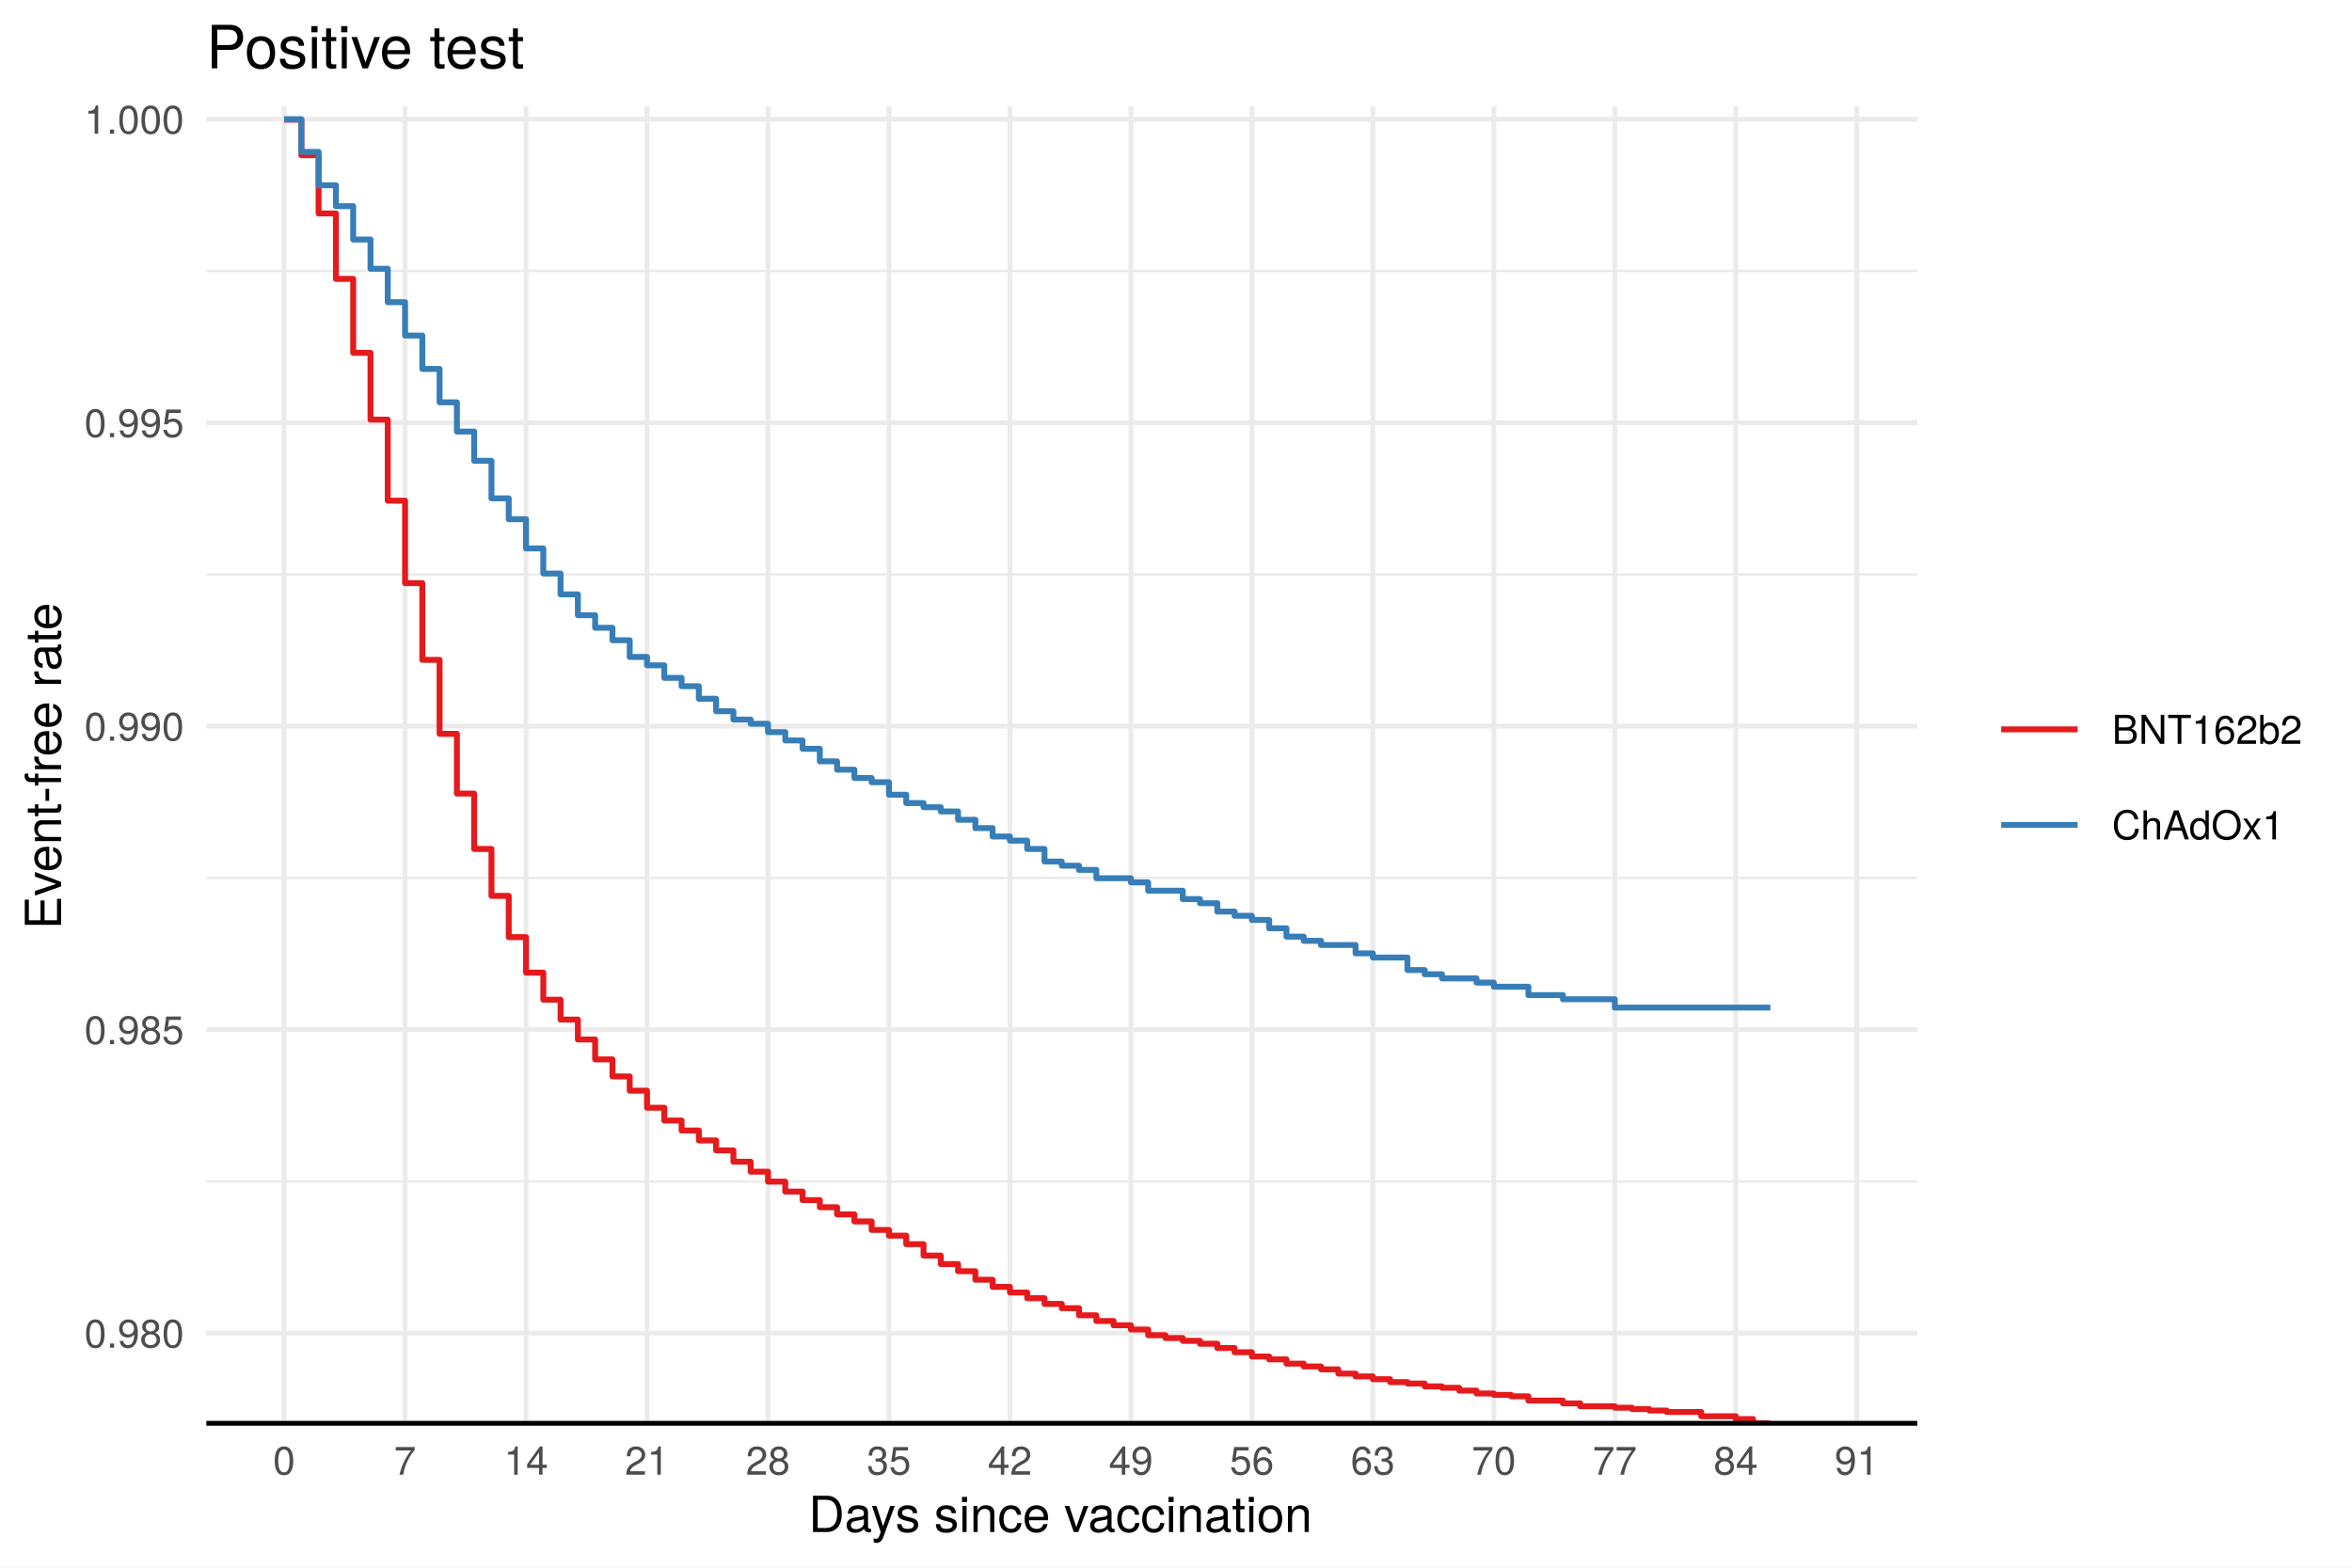
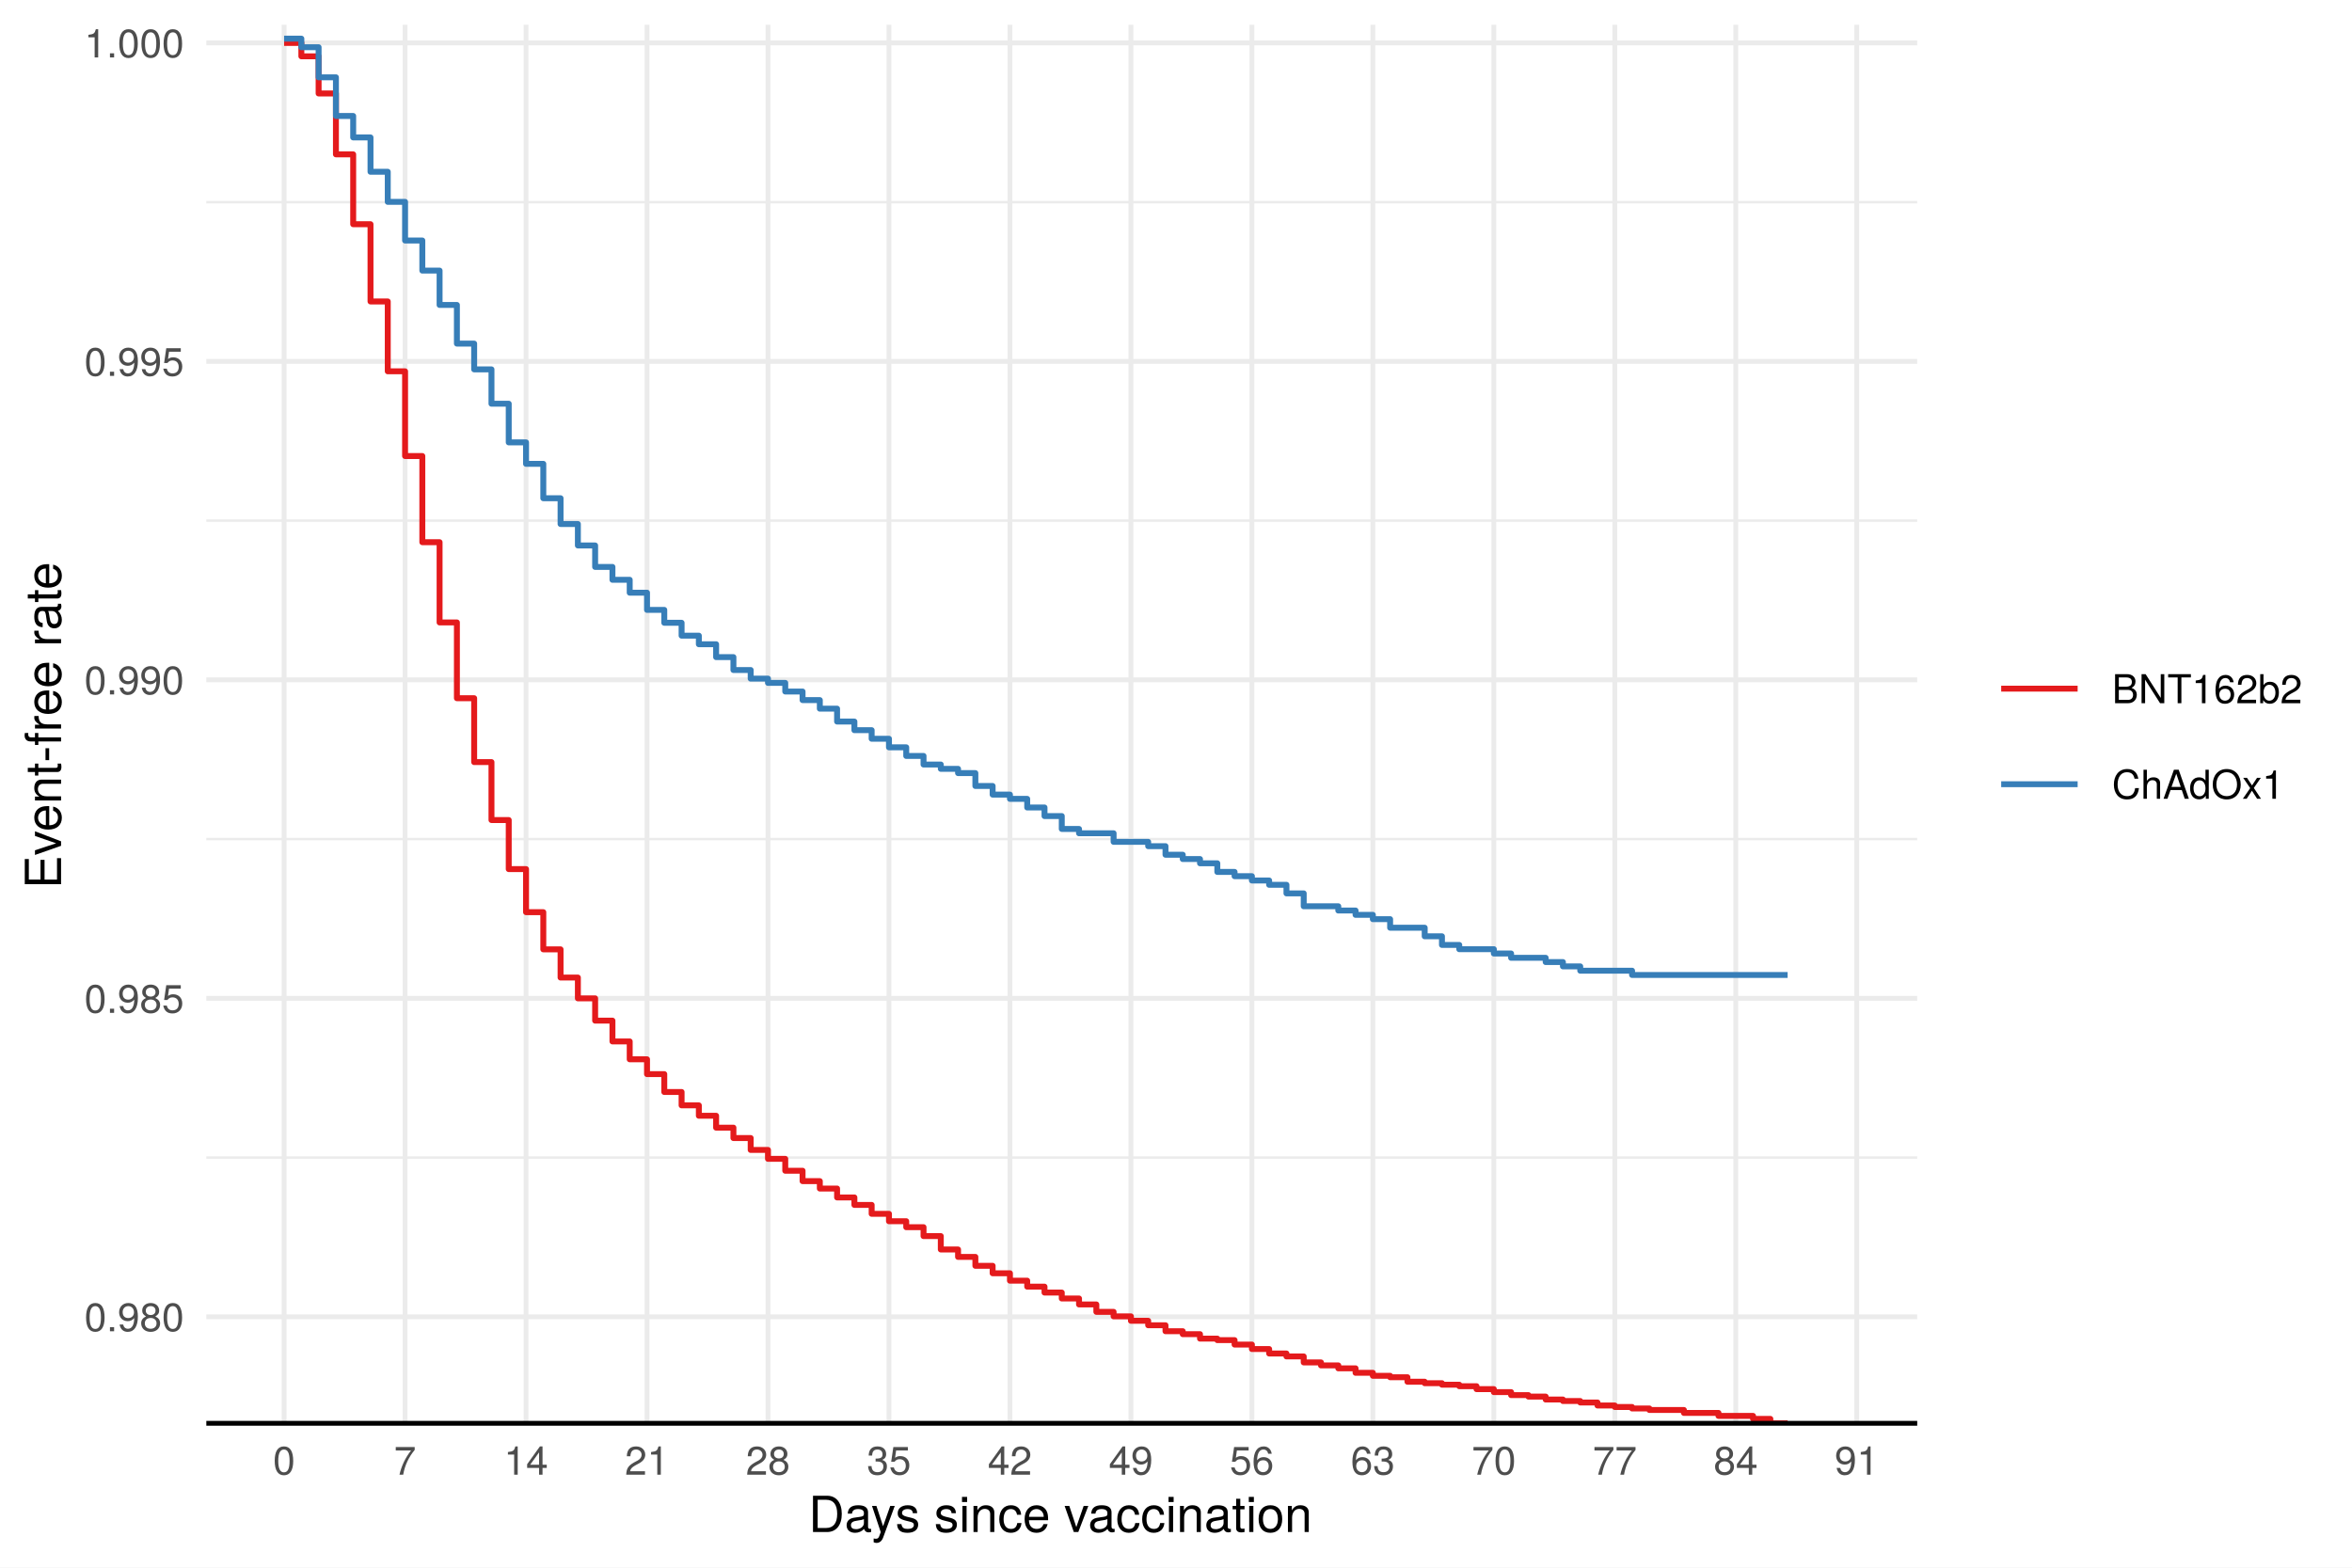
<svg xmlns="http://www.w3.org/2000/svg" viewBox="0 0 425.20 283.46">
  <defs>
    <style type="text/css">
    line, polyline, polygon, path, rect, circle {
      fill: none;
      stroke: #000000;
      stroke-linecap: round;
      stroke-linejoin: round;
      stroke-miterlimit: 10.00;
    }
  </style>
  </defs>
  <rect width="100%" height="100%" style="stroke: none; fill: #FFFFFF;" />
  <defs>
-     <clipPath id="cpMzcuMzB8MzQ2LjYwfDI1Ny4zNnwxOS4xOQ==">
-       <rect x="37.30" y="19.19" width="309.30" height="238.17" />
+     <clipPath id="cpMzcuMzB8MzQ2LjYwfDI1Ny4zNnw0LjQ4">
+       <rect x="37.30" y="4.48" width="309.30" height="252.88" />
    </clipPath>
  </defs>
-   <polyline points="37.30,213.62 346.60,213.62 " style="stroke-width: 0.44; stroke: #EBEBEB; stroke-linecap: butt;" clip-path="url(#cpMzcuMzB8MzQ2LjYwfDI1Ny4zNnwxOS4xOQ==)" />
-   <polyline points="37.30,158.74 346.60,158.74 " style="stroke-width: 0.44; stroke: #EBEBEB; stroke-linecap: butt;" clip-path="url(#cpMzcuMzB8MzQ2LjYwfDI1Ny4zNnwxOS4xOQ==)" />
-   <polyline points="37.30,103.87 346.60,103.87 " style="stroke-width: 0.44; stroke: #EBEBEB; stroke-linecap: butt;" clip-path="url(#cpMzcuMzB8MzQ2LjYwfDI1Ny4zNnwxOS4xOQ==)" />
-   <polyline points="37.30,48.99 346.60,48.99 " style="stroke-width: 0.44; stroke: #EBEBEB; stroke-linecap: butt;" clip-path="url(#cpMzcuMzB8MzQ2LjYwfDI1Ny4zNnwxOS4xOQ==)" />
-   <polyline points="37.30,241.05 346.60,241.05 " style="stroke-width: 0.87; stroke: #EBEBEB; stroke-linecap: butt;" clip-path="url(#cpMzcuMzB8MzQ2LjYwfDI1Ny4zNnwxOS4xOQ==)" />
-   <polyline points="37.30,186.18 346.60,186.18 " style="stroke-width: 0.87; stroke: #EBEBEB; stroke-linecap: butt;" clip-path="url(#cpMzcuMzB8MzQ2LjYwfDI1Ny4zNnwxOS4xOQ==)" />
-   <polyline points="37.30,131.30 346.60,131.30 " style="stroke-width: 0.87; stroke: #EBEBEB; stroke-linecap: butt;" clip-path="url(#cpMzcuMzB8MzQ2LjYwfDI1Ny4zNnwxOS4xOQ==)" />
-   <polyline points="37.30,76.43 346.60,76.43 " style="stroke-width: 0.87; stroke: #EBEBEB; stroke-linecap: butt;" clip-path="url(#cpMzcuMzB8MzQ2LjYwfDI1Ny4zNnwxOS4xOQ==)" />
-   <polyline points="37.30,21.55 346.60,21.55 " style="stroke-width: 0.87; stroke: #EBEBEB; stroke-linecap: butt;" clip-path="url(#cpMzcuMzB8MzQ2LjYwfDI1Ny4zNnwxOS4xOQ==)" />
-   <polyline points="51.36,257.36 51.36,19.19 " style="stroke-width: 0.87; stroke: #EBEBEB; stroke-linecap: butt;" clip-path="url(#cpMzcuMzB8MzQ2LjYwfDI1Ny4zNnwxOS4xOQ==)" />
-   <polyline points="73.23,257.36 73.23,19.19 " style="stroke-width: 0.87; stroke: #EBEBEB; stroke-linecap: butt;" clip-path="url(#cpMzcuMzB8MzQ2LjYwfDI1Ny4zNnwxOS4xOQ==)" />
-   <polyline points="95.10,257.36 95.10,19.19 " style="stroke-width: 0.87; stroke: #EBEBEB; stroke-linecap: butt;" clip-path="url(#cpMzcuMzB8MzQ2LjYwfDI1Ny4zNnwxOS4xOQ==)" />
-   <polyline points="116.97,257.36 116.97,19.19 " style="stroke-width: 0.87; stroke: #EBEBEB; stroke-linecap: butt;" clip-path="url(#cpMzcuMzB8MzQ2LjYwfDI1Ny4zNnwxOS4xOQ==)" />
-   <polyline points="138.84,257.36 138.84,19.19 " style="stroke-width: 0.87; stroke: #EBEBEB; stroke-linecap: butt;" clip-path="url(#cpMzcuMzB8MzQ2LjYwfDI1Ny4zNnwxOS4xOQ==)" />
-   <polyline points="160.71,257.36 160.71,19.19 " style="stroke-width: 0.87; stroke: #EBEBEB; stroke-linecap: butt;" clip-path="url(#cpMzcuMzB8MzQ2LjYwfDI1Ny4zNnwxOS4xOQ==)" />
-   <polyline points="182.58,257.36 182.58,19.19 " style="stroke-width: 0.87; stroke: #EBEBEB; stroke-linecap: butt;" clip-path="url(#cpMzcuMzB8MzQ2LjYwfDI1Ny4zNnwxOS4xOQ==)" />
-   <polyline points="204.45,257.36 204.45,19.19 " style="stroke-width: 0.87; stroke: #EBEBEB; stroke-linecap: butt;" clip-path="url(#cpMzcuMzB8MzQ2LjYwfDI1Ny4zNnwxOS4xOQ==)" />
-   <polyline points="226.32,257.36 226.32,19.19 " style="stroke-width: 0.87; stroke: #EBEBEB; stroke-linecap: butt;" clip-path="url(#cpMzcuMzB8MzQ2LjYwfDI1Ny4zNnwxOS4xOQ==)" />
-   <polyline points="248.19,257.36 248.19,19.19 " style="stroke-width: 0.87; stroke: #EBEBEB; stroke-linecap: butt;" clip-path="url(#cpMzcuMzB8MzQ2LjYwfDI1Ny4zNnwxOS4xOQ==)" />
-   <polyline points="270.06,257.36 270.06,19.19 " style="stroke-width: 0.87; stroke: #EBEBEB; stroke-linecap: butt;" clip-path="url(#cpMzcuMzB8MzQ2LjYwfDI1Ny4zNnwxOS4xOQ==)" />
-   <polyline points="291.93,257.36 291.93,19.19 " style="stroke-width: 0.87; stroke: #EBEBEB; stroke-linecap: butt;" clip-path="url(#cpMzcuMzB8MzQ2LjYwfDI1Ny4zNnwxOS4xOQ==)" />
-   <polyline points="313.80,257.36 313.80,19.19 " style="stroke-width: 0.87; stroke: #EBEBEB; stroke-linecap: butt;" clip-path="url(#cpMzcuMzB8MzQ2LjYwfDI1Ny4zNnwxOS4xOQ==)" />
-   <polyline points="335.67,257.36 335.67,19.19 " style="stroke-width: 0.87; stroke: #EBEBEB; stroke-linecap: butt;" clip-path="url(#cpMzcuMzB8MzQ2LjYwfDI1Ny4zNnwxOS4xOQ==)" />
-   <polyline points="51.36,21.64 54.48,21.64 54.48,28.06 57.60,28.06 57.60,38.60 60.73,38.60 60.73,50.43 63.85,50.43 63.85,63.80 66.98,63.80 66.98,75.88 70.10,75.88 70.10,90.53 73.23,90.53 73.23,105.44 76.35,105.44 76.35,119.32 79.47,119.32 79.47,132.69 82.60,132.69 82.60,143.49 85.72,143.49 85.72,153.51 88.85,153.51 88.85,161.99 91.97,161.99 91.97,169.45 95.10,169.45 95.10,175.87 98.22,175.87 98.22,180.76 101.34,180.76 101.34,184.36 104.47,184.36 104.47,187.96 107.59,187.96 107.59,191.56 110.72,191.56 110.72,194.64 113.84,194.64 113.84,197.21 116.97,197.21 116.97,200.30 120.09,200.30 120.09,202.61 123.22,202.61 123.22,204.41 126.34,204.41 126.34,206.21 129.46,206.21 129.46,208.01 132.59,208.01 132.59,210.06 135.71,210.06 135.71,211.86 138.84,211.86 138.84,213.66 141.96,213.66 141.96,215.46 145.09,215.46 145.09,217.00 148.21,217.00 148.21,218.29 151.33,218.29 151.33,219.58 154.46,219.58 154.46,220.86 157.58,220.86 157.58,222.40 160.71,222.40 160.71,223.43 163.83,223.43 163.83,224.97 166.96,224.97 166.96,227.03 170.08,227.03 170.08,228.57 173.20,228.57 173.20,229.86 176.33,229.86 176.33,231.40 179.45,231.40 179.45,232.69 182.58,232.69 182.58,233.71 185.70,233.71 185.70,234.74 188.83,234.74 188.83,235.77 191.95,235.77 191.95,236.54 195.07,236.54 195.07,237.83 198.20,237.83 198.20,238.86 201.32,238.86 201.32,239.63 204.45,239.63 204.45,240.40 207.57,240.40 207.57,241.43 210.70,241.43 210.70,241.94 213.82,241.94 213.82,242.45 216.94,242.45 216.94,242.97 220.07,242.97 220.07,243.74 223.19,243.74 223.19,244.51 226.32,244.51 226.32,245.28 229.44,245.28 229.44,245.80 232.57,245.80 232.57,246.57 235.69,246.57 235.69,247.08 238.81,247.08 238.81,247.60 241.94,247.60 241.94,248.37 245.06,248.37 245.06,248.88 248.19,248.88 248.19,249.39 251.31,249.39 251.31,249.91 254.44,249.91 254.44,250.17 257.56,250.17 257.56,250.68 260.68,250.68 260.68,250.94 263.81,250.94 263.81,251.45 266.93,251.45 266.93,251.97 270.06,251.97 270.06,252.22 273.18,252.22 273.18,252.48 276.31,252.48 276.31,253.25 279.43,253.25 279.43,253.25 282.55,253.25 282.55,253.76 285.68,253.76 285.68,254.28 288.80,254.28 288.80,254.28 291.93,254.28 291.93,254.54 295.05,254.54 295.05,254.79 298.18,254.79 298.18,255.05 301.30,255.05 301.30,255.31 304.42,255.31 304.42,255.31 307.55,255.31 307.55,256.08 310.67,256.08 310.67,256.08 313.80,256.08 313.80,256.59 316.92,256.59 316.92,257.36 320.05,257.36 320.05,257.36 " style="stroke-width: 1.07; stroke: #E41A1C; stroke-linecap: butt;" clip-path="url(#cpMzcuMzB8MzQ2LjYwfDI1Ny4zNnwxOS4xOQ==)" />
-   <polyline points="51.36,21.55 54.48,21.55 54.48,27.46 57.60,27.46 57.60,33.50 60.73,33.50 60.73,37.28 63.85,37.28 63.85,43.31 66.98,43.31 66.98,48.60 70.10,48.60 70.10,54.64 73.23,54.64 73.23,60.67 76.35,60.67 76.35,66.71 79.47,66.71 79.47,72.75 82.60,72.75 82.60,78.03 85.72,78.03 85.72,83.32 88.85,83.32 88.85,90.11 91.97,90.11 91.97,93.88 95.10,93.88 95.10,99.17 98.22,99.17 98.22,103.70 101.34,103.70 101.34,107.47 104.47,107.47 104.47,111.24 107.59,111.24 107.59,113.51 110.72,113.51 110.72,115.77 113.84,115.77 113.84,118.79 116.97,118.79 116.97,120.30 120.09,120.30 120.09,122.57 123.22,122.57 123.22,124.08 126.34,124.08 126.34,126.34 129.46,126.34 129.46,128.60 132.59,128.60 132.59,130.11 135.71,130.11 135.71,130.87 138.84,130.87 138.84,132.38 141.96,132.38 141.96,133.89 145.09,133.89 145.09,135.40 148.21,135.40 148.21,137.66 151.33,137.66 151.33,139.17 154.46,139.17 154.46,140.68 157.58,140.68 157.58,141.44 160.71,141.44 160.71,143.70 163.83,143.70 163.83,145.21 166.96,145.21 166.96,145.96 170.08,145.96 170.08,146.72 173.20,146.72 173.20,148.23 176.33,148.23 176.33,149.74 179.45,149.74 179.45,151.25 182.58,151.25 182.58,152.00 185.70,152.00 185.70,153.51 188.83,153.51 188.83,155.78 191.95,155.78 191.95,156.53 195.07,156.53 195.07,157.29 198.20,157.29 198.20,158.80 201.32,158.80 201.32,158.80 204.45,158.80 204.45,159.55 207.57,159.55 207.57,161.06 210.70,161.06 210.70,161.06 213.82,161.06 213.82,162.57 216.94,162.57 216.94,163.32 220.07,163.32 220.07,164.83 223.19,164.83 223.19,165.59 226.32,165.59 226.32,166.34 229.44,166.34 229.44,167.85 232.57,167.85 232.57,169.36 235.69,169.36 235.69,170.12 238.81,170.12 238.81,170.87 241.94,170.87 241.94,170.87 245.06,170.87 245.06,172.38 248.19,172.38 248.19,173.14 251.31,173.14 251.31,173.14 254.44,173.14 254.44,175.40 257.56,175.40 257.56,176.16 260.68,176.16 260.68,176.91 263.81,176.91 263.81,176.91 266.93,176.91 266.93,177.67 270.06,177.67 270.06,178.42 273.18,178.42 273.18,178.42 276.31,178.42 276.31,179.93 279.43,179.93 279.43,179.93 282.55,179.93 282.55,180.68 285.68,180.68 285.68,180.68 288.80,180.68 288.80,180.68 291.93,180.68 291.93,182.19 295.05,182.19 295.05,182.19 298.18,182.19 298.18,182.19 301.30,182.19 301.30,182.19 304.42,182.19 304.42,182.19 307.55,182.19 307.55,182.19 310.67,182.19 310.67,182.19 313.80,182.19 313.80,182.19 316.92,182.19 316.92,182.19 320.05,182.19 320.05,182.19 " style="stroke-width: 1.07; stroke: #377EB8; stroke-linecap: butt;" clip-path="url(#cpMzcuMzB8MzQ2LjYwfDI1Ny4zNnwxOS4xOQ==)" />
+   <polyline points="37.30,209.31 346.60,209.31 " style="stroke-width: 0.44; stroke: #EBEBEB; stroke-linecap: butt;" clip-path="url(#cpMzcuMzB8MzQ2LjYwfDI1Ny4zNnw0LjQ4)" />
+   <polyline points="37.30,151.72 346.60,151.72 " style="stroke-width: 0.44; stroke: #EBEBEB; stroke-linecap: butt;" clip-path="url(#cpMzcuMzB8MzQ2LjYwfDI1Ny4zNnw0LjQ4)" />
+   <polyline points="37.30,94.14 346.60,94.14 " style="stroke-width: 0.44; stroke: #EBEBEB; stroke-linecap: butt;" clip-path="url(#cpMzcuMzB8MzQ2LjYwfDI1Ny4zNnw0LjQ4)" />
+   <polyline points="37.30,36.56 346.60,36.56 " style="stroke-width: 0.44; stroke: #EBEBEB; stroke-linecap: butt;" clip-path="url(#cpMzcuMzB8MzQ2LjYwfDI1Ny4zNnw0LjQ4)" />
+   <polyline points="37.30,238.10 346.60,238.10 " style="stroke-width: 0.87; stroke: #EBEBEB; stroke-linecap: butt;" clip-path="url(#cpMzcuMzB8MzQ2LjYwfDI1Ny4zNnw0LjQ4)" />
+   <polyline points="37.30,180.52 346.60,180.52 " style="stroke-width: 0.87; stroke: #EBEBEB; stroke-linecap: butt;" clip-path="url(#cpMzcuMzB8MzQ2LjYwfDI1Ny4zNnw0LjQ4)" />
+   <polyline points="37.30,122.93 346.60,122.93 " style="stroke-width: 0.87; stroke: #EBEBEB; stroke-linecap: butt;" clip-path="url(#cpMzcuMzB8MzQ2LjYwfDI1Ny4zNnw0LjQ4)" />
+   <polyline points="37.30,65.35 346.60,65.35 " style="stroke-width: 0.87; stroke: #EBEBEB; stroke-linecap: butt;" clip-path="url(#cpMzcuMzB8MzQ2LjYwfDI1Ny4zNnw0LjQ4)" />
+   <polyline points="37.30,7.76 346.60,7.76 " style="stroke-width: 0.87; stroke: #EBEBEB; stroke-linecap: butt;" clip-path="url(#cpMzcuMzB8MzQ2LjYwfDI1Ny4zNnw0LjQ4)" />
+   <polyline points="51.36,257.36 51.36,4.48 " style="stroke-width: 0.87; stroke: #EBEBEB; stroke-linecap: butt;" clip-path="url(#cpMzcuMzB8MzQ2LjYwfDI1Ny4zNnw0LjQ4)" />
+   <polyline points="73.23,257.36 73.23,4.48 " style="stroke-width: 0.87; stroke: #EBEBEB; stroke-linecap: butt;" clip-path="url(#cpMzcuMzB8MzQ2LjYwfDI1Ny4zNnw0LjQ4)" />
+   <polyline points="95.10,257.36 95.10,4.48 " style="stroke-width: 0.87; stroke: #EBEBEB; stroke-linecap: butt;" clip-path="url(#cpMzcuMzB8MzQ2LjYwfDI1Ny4zNnw0LjQ4)" />
+   <polyline points="116.97,257.36 116.97,4.48 " style="stroke-width: 0.87; stroke: #EBEBEB; stroke-linecap: butt;" clip-path="url(#cpMzcuMzB8MzQ2LjYwfDI1Ny4zNnw0LjQ4)" />
+   <polyline points="138.84,257.36 138.84,4.48 " style="stroke-width: 0.87; stroke: #EBEBEB; stroke-linecap: butt;" clip-path="url(#cpMzcuMzB8MzQ2LjYwfDI1Ny4zNnw0LjQ4)" />
+   <polyline points="160.71,257.36 160.71,4.48 " style="stroke-width: 0.87; stroke: #EBEBEB; stroke-linecap: butt;" clip-path="url(#cpMzcuMzB8MzQ2LjYwfDI1Ny4zNnw0LjQ4)" />
+   <polyline points="182.58,257.36 182.58,4.48 " style="stroke-width: 0.87; stroke: #EBEBEB; stroke-linecap: butt;" clip-path="url(#cpMzcuMzB8MzQ2LjYwfDI1Ny4zNnw0LjQ4)" />
+   <polyline points="204.45,257.36 204.45,4.48 " style="stroke-width: 0.87; stroke: #EBEBEB; stroke-linecap: butt;" clip-path="url(#cpMzcuMzB8MzQ2LjYwfDI1Ny4zNnw0LjQ4)" />
+   <polyline points="226.32,257.36 226.32,4.48 " style="stroke-width: 0.87; stroke: #EBEBEB; stroke-linecap: butt;" clip-path="url(#cpMzcuMzB8MzQ2LjYwfDI1Ny4zNnw0LjQ4)" />
+   <polyline points="248.19,257.36 248.19,4.48 " style="stroke-width: 0.87; stroke: #EBEBEB; stroke-linecap: butt;" clip-path="url(#cpMzcuMzB8MzQ2LjYwfDI1Ny4zNnw0LjQ4)" />
+   <polyline points="270.06,257.36 270.06,4.48 " style="stroke-width: 0.87; stroke: #EBEBEB; stroke-linecap: butt;" clip-path="url(#cpMzcuMzB8MzQ2LjYwfDI1Ny4zNnw0LjQ4)" />
+   <polyline points="291.93,257.36 291.93,4.48 " style="stroke-width: 0.87; stroke: #EBEBEB; stroke-linecap: butt;" clip-path="url(#cpMzcuMzB8MzQ2LjYwfDI1Ny4zNnw0LjQ4)" />
+   <polyline points="313.80,257.36 313.80,4.48 " style="stroke-width: 0.87; stroke: #EBEBEB; stroke-linecap: butt;" clip-path="url(#cpMzcuMzB8MzQ2LjYwfDI1Ny4zNnw0LjQ4)" />
+   <polyline points="335.67,257.36 335.67,4.48 " style="stroke-width: 0.87; stroke: #EBEBEB; stroke-linecap: butt;" clip-path="url(#cpMzcuMzB8MzQ2LjYwfDI1Ny4zNnw0LjQ4)" />
+   <polyline points="51.36,7.76 54.48,7.76 54.48,10.18 57.60,10.18 57.60,16.90 60.73,16.90 60.73,27.91 63.85,27.91 63.85,40.54 66.98,40.54 66.98,54.51 70.10,54.51 70.10,67.14 73.23,67.14 73.23,82.46 76.35,82.46 76.35,98.04 79.47,98.04 79.47,112.55 82.60,112.55 82.60,126.25 85.72,126.25 85.72,137.80 88.85,137.80 88.85,148.28 91.97,148.28 91.97,157.15 95.10,157.15 95.10,164.94 98.22,164.94 98.22,171.66 101.34,171.66 101.34,176.76 104.47,176.76 104.47,180.52 107.59,180.52 107.59,184.55 110.72,184.55 110.72,188.31 113.84,188.31 113.84,191.54 116.97,191.54 116.97,194.22 120.09,194.22 120.09,197.45 123.22,197.45 123.22,199.87 126.34,199.87 126.34,201.75 129.46,201.75 129.46,203.90 132.59,203.90 132.59,205.78 135.71,205.78 135.71,207.93 138.84,207.93 138.84,209.54 141.96,209.54 141.96,211.69 145.09,211.69 145.09,213.57 148.21,213.57 148.21,214.91 151.33,214.91 151.33,216.52 154.46,216.52 154.46,217.87 157.58,217.87 157.58,219.48 160.71,219.48 160.71,220.82 163.83,220.82 163.83,221.90 166.96,221.90 166.96,223.51 170.08,223.51 170.08,225.93 173.20,225.93 173.20,227.27 176.33,227.27 176.33,228.88 179.45,228.88 179.45,230.23 182.58,230.23 182.58,231.57 185.70,231.57 185.70,232.65 188.83,232.65 188.83,233.72 191.95,233.72 191.95,234.79 195.07,234.79 195.07,235.87 198.20,235.87 198.20,237.21 201.32,237.21 201.32,238.02 204.45,238.02 204.45,238.82 207.57,238.82 207.57,239.63 210.70,239.63 210.70,240.71 213.82,240.71 213.82,241.24 216.94,241.24 216.94,242.05 220.07,242.05 220.07,242.32 223.19,242.32 223.19,243.12 226.32,243.12 226.32,243.93 229.44,243.93 229.44,244.74 232.57,244.74 232.57,245.27 235.69,245.27 235.69,246.35 238.81,246.35 238.81,246.89 241.94,246.89 241.94,247.42 245.06,247.42 245.06,248.23 248.19,248.23 248.19,248.77 251.31,248.77 251.31,249.03 254.44,249.03 254.44,249.84 257.56,249.84 257.56,250.11 260.68,250.11 260.68,250.38 263.81,250.38 263.81,250.65 266.93,250.65 266.93,251.18 270.06,251.18 270.06,251.72 273.18,251.72 273.18,252.26 276.31,252.26 276.31,252.53 279.43,252.53 279.43,253.06 282.55,253.06 282.55,253.33 285.68,253.33 285.68,253.60 288.80,253.60 288.80,254.14 291.93,254.14 291.93,254.41 295.05,254.41 295.05,254.68 298.18,254.68 298.18,254.95 301.30,254.95 301.30,254.95 304.42,254.95 304.42,255.48 307.55,255.48 307.55,255.48 310.67,255.48 310.67,256.02 313.80,256.02 313.80,256.02 316.92,256.02 316.92,256.56 320.05,256.56 320.05,257.36 323.17,257.36 323.17,257.36 " style="stroke-width: 1.07; stroke: #E41A1C; stroke-linecap: butt;" clip-path="url(#cpMzcuMzB8MzQ2LjYwfDI1Ny4zNnw0LjQ4)" />
+   <polyline points="51.36,6.99 54.48,6.99 54.48,8.54 57.60,8.54 57.60,13.98 60.73,13.98 60.73,20.97 63.85,20.97 63.85,24.85 66.98,24.85 66.98,31.06 70.10,31.06 70.10,36.50 73.23,36.50 73.23,43.49 76.35,43.49 76.35,48.93 79.47,48.93 79.47,55.14 82.60,55.14 82.60,62.13 85.72,62.13 85.72,66.79 88.85,66.79 88.85,73.00 91.97,73.00 91.97,79.99 95.10,79.99 95.10,83.87 98.22,83.87 98.22,90.09 101.34,90.09 101.34,94.75 104.47,94.75 104.47,98.63 107.59,98.63 107.59,102.51 110.72,102.51 110.72,104.84 113.84,104.84 113.84,107.17 116.97,107.17 116.97,110.28 120.09,110.28 120.09,112.61 123.22,112.61 123.22,114.94 126.34,114.94 126.34,116.49 129.46,116.49 129.46,118.82 132.59,118.82 132.59,121.15 135.71,121.15 135.71,122.71 138.84,122.71 138.84,123.48 141.96,123.48 141.96,125.04 145.09,125.04 145.09,126.59 148.21,126.59 148.21,128.14 151.33,128.14 151.33,130.47 154.46,130.47 154.46,132.03 157.58,132.03 157.58,133.58 160.71,133.58 160.71,135.13 163.83,135.13 163.83,136.69 166.96,136.69 166.96,138.24 170.08,138.24 170.08,139.02 173.20,139.02 173.20,139.79 176.33,139.79 176.33,142.12 179.45,142.12 179.45,143.68 182.58,143.68 182.58,144.45 185.70,144.45 185.70,146.01 188.83,146.01 188.83,147.56 191.95,147.56 191.95,149.89 195.07,149.89 195.07,150.67 198.20,150.67 198.20,150.67 201.32,150.67 201.32,152.22 204.45,152.22 204.45,152.22 207.57,152.22 207.57,153.00 210.70,153.00 210.70,154.55 213.82,154.55 213.82,155.33 216.94,155.33 216.94,156.10 220.07,156.10 220.07,157.66 223.19,157.66 223.19,158.43 226.32,158.43 226.32,159.21 229.44,159.21 229.44,159.99 232.57,159.99 232.57,161.54 235.69,161.54 235.69,163.87 238.81,163.87 238.81,163.87 241.94,163.87 241.94,164.64 245.06,164.64 245.06,165.42 248.19,165.42 248.19,166.20 251.31,166.20 251.31,167.75 254.44,167.75 254.44,167.75 257.56,167.75 257.56,169.30 260.68,169.30 260.68,170.86 263.81,170.86 263.81,171.63 266.93,171.63 266.93,171.63 270.06,171.63 270.06,172.41 273.18,172.41 273.18,173.19 276.31,173.19 276.31,173.19 279.43,173.19 279.43,173.96 282.55,173.96 282.55,174.74 285.68,174.74 285.68,175.52 288.80,175.52 288.80,175.52 291.93,175.52 291.93,175.52 295.05,175.52 295.05,176.29 298.18,176.29 298.18,176.29 301.30,176.29 301.30,176.29 304.42,176.29 304.42,176.29 307.55,176.29 307.55,176.29 310.67,176.29 310.67,176.29 313.80,176.29 313.80,176.29 316.92,176.29 316.92,176.29 320.05,176.29 320.05,176.29 323.17,176.29 323.17,176.29 " style="stroke-width: 1.07; stroke: #377EB8; stroke-linecap: butt;" clip-path="url(#cpMzcuMzB8MzQ2LjYwfDI1Ny4zNnw0LjQ4)" />
  <defs>
    <clipPath id="cpMC4wMHw0MjUuMjB8MjgzLjQ2fDAuMDA=">
      <rect x="0.00" y="0.00" width="425.20" height="283.46" />
    </clipPath>
  </defs>
  <g clip-path="url(#cpMC4wMHw0MjUuMjB8MjgzLjQ2fDAuMDA=)">
-     <text x="15.25" y="243.68" style="font-size: 7.20px; fill: #4D4D4D; font-family: TeX Gyre Heros;" textLength="18.01px" lengthAdjust="spacingAndGlyphs">0.980</text>
+     <text x="15.25" y="240.72" style="font-size: 7.20px; fill: #4D4D4D; font-family: TeX Gyre Heros;" textLength="18.01px" lengthAdjust="spacingAndGlyphs">0.980</text>
  </g>
  <g clip-path="url(#cpMC4wMHw0MjUuMjB8MjgzLjQ2fDAuMDA=)">
-     <text x="15.25" y="188.80" style="font-size: 7.20px; fill: #4D4D4D; font-family: TeX Gyre Heros;" textLength="18.01px" lengthAdjust="spacingAndGlyphs">0.985</text>
+     <text x="15.25" y="183.14" style="font-size: 7.20px; fill: #4D4D4D; font-family: TeX Gyre Heros;" textLength="18.01px" lengthAdjust="spacingAndGlyphs">0.985</text>
  </g>
  <g clip-path="url(#cpMC4wMHw0MjUuMjB8MjgzLjQ2fDAuMDA=)">
-     <text x="15.25" y="133.93" style="font-size: 7.20px; fill: #4D4D4D; font-family: TeX Gyre Heros;" textLength="18.01px" lengthAdjust="spacingAndGlyphs">0.990</text>
+     <text x="15.25" y="125.56" style="font-size: 7.20px; fill: #4D4D4D; font-family: TeX Gyre Heros;" textLength="18.01px" lengthAdjust="spacingAndGlyphs">0.990</text>
  </g>
  <g clip-path="url(#cpMC4wMHw0MjUuMjB8MjgzLjQ2fDAuMDA=)">
-     <text x="15.25" y="79.05" style="font-size: 7.20px; fill: #4D4D4D; font-family: TeX Gyre Heros;" textLength="18.01px" lengthAdjust="spacingAndGlyphs">0.995</text>
+     <text x="15.25" y="67.97" style="font-size: 7.20px; fill: #4D4D4D; font-family: TeX Gyre Heros;" textLength="18.01px" lengthAdjust="spacingAndGlyphs">0.995</text>
  </g>
  <g clip-path="url(#cpMC4wMHw0MjUuMjB8MjgzLjQ2fDAuMDA=)">
-     <text x="15.25" y="24.18" style="font-size: 7.20px; fill: #4D4D4D; font-family: TeX Gyre Heros;" textLength="18.01px" lengthAdjust="spacingAndGlyphs">1.000</text>
+     <text x="15.25" y="10.39" style="font-size: 7.20px; fill: #4D4D4D; font-family: TeX Gyre Heros;" textLength="18.01px" lengthAdjust="spacingAndGlyphs">1.000</text>
  </g>
  <polyline points="37.30,257.36 346.60,257.36 " style="stroke-width: 0.87; stroke-linecap: butt;" clip-path="url(#cpMC4wMHw0MjUuMjB8MjgzLjQ2fDAuMDA=)" />
  <g clip-path="url(#cpMC4wMHw0MjUuMjB8MjgzLjQ2fDAuMDA=)">
    <text x="49.35" y="266.65" style="font-size: 7.20px; fill: #4D4D4D; font-family: TeX Gyre Heros;" textLength="4.00px" lengthAdjust="spacingAndGlyphs">0</text>
  </g>
  <g clip-path="url(#cpMC4wMHw0MjUuMjB8MjgzLjQ2fDAuMDA=)">
    <text x="71.22" y="266.65" style="font-size: 7.20px; fill: #4D4D4D; font-family: TeX Gyre Heros;" textLength="4.00px" lengthAdjust="spacingAndGlyphs">7</text>
  </g>
  <g clip-path="url(#cpMC4wMHw0MjUuMjB8MjgzLjQ2fDAuMDA=)">
    <text x="91.09" y="266.65" style="font-size: 7.20px; fill: #4D4D4D; font-family: TeX Gyre Heros;" textLength="8.01px" lengthAdjust="spacingAndGlyphs">14</text>
  </g>
  <g clip-path="url(#cpMC4wMHw0MjUuMjB8MjgzLjQ2fDAuMDA=)">
    <text x="112.96" y="266.65" style="font-size: 7.20px; fill: #4D4D4D; font-family: TeX Gyre Heros;" textLength="8.01px" lengthAdjust="spacingAndGlyphs">21</text>
  </g>
  <g clip-path="url(#cpMC4wMHw0MjUuMjB8MjgzLjQ2fDAuMDA=)">
    <text x="134.83" y="266.65" style="font-size: 7.20px; fill: #4D4D4D; font-family: TeX Gyre Heros;" textLength="8.01px" lengthAdjust="spacingAndGlyphs">28</text>
  </g>
  <g clip-path="url(#cpMC4wMHw0MjUuMjB8MjgzLjQ2fDAuMDA=)">
    <text x="156.70" y="266.65" style="font-size: 7.20px; fill: #4D4D4D; font-family: TeX Gyre Heros;" textLength="8.01px" lengthAdjust="spacingAndGlyphs">35</text>
  </g>
  <g clip-path="url(#cpMC4wMHw0MjUuMjB8MjgzLjQ2fDAuMDA=)">
    <text x="178.57" y="266.65" style="font-size: 7.20px; fill: #4D4D4D; font-family: TeX Gyre Heros;" textLength="8.01px" lengthAdjust="spacingAndGlyphs">42</text>
  </g>
  <g clip-path="url(#cpMC4wMHw0MjUuMjB8MjgzLjQ2fDAuMDA=)">
    <text x="200.44" y="266.65" style="font-size: 7.20px; fill: #4D4D4D; font-family: TeX Gyre Heros;" textLength="8.01px" lengthAdjust="spacingAndGlyphs">49</text>
  </g>
  <g clip-path="url(#cpMC4wMHw0MjUuMjB8MjgzLjQ2fDAuMDA=)">
    <text x="222.31" y="266.65" style="font-size: 7.20px; fill: #4D4D4D; font-family: TeX Gyre Heros;" textLength="8.01px" lengthAdjust="spacingAndGlyphs">56</text>
  </g>
  <g clip-path="url(#cpMC4wMHw0MjUuMjB8MjgzLjQ2fDAuMDA=)">
    <text x="244.18" y="266.65" style="font-size: 7.20px; fill: #4D4D4D; font-family: TeX Gyre Heros;" textLength="8.01px" lengthAdjust="spacingAndGlyphs">63</text>
  </g>
  <g clip-path="url(#cpMC4wMHw0MjUuMjB8MjgzLjQ2fDAuMDA=)">
    <text x="266.05" y="266.65" style="font-size: 7.20px; fill: #4D4D4D; font-family: TeX Gyre Heros;" textLength="8.01px" lengthAdjust="spacingAndGlyphs">70</text>
  </g>
  <g clip-path="url(#cpMC4wMHw0MjUuMjB8MjgzLjQ2fDAuMDA=)">
    <text x="287.92" y="266.65" style="font-size: 7.20px; fill: #4D4D4D; font-family: TeX Gyre Heros;" textLength="8.01px" lengthAdjust="spacingAndGlyphs">77</text>
  </g>
  <g clip-path="url(#cpMC4wMHw0MjUuMjB8MjgzLjQ2fDAuMDA=)">
    <text x="309.79" y="266.65" style="font-size: 7.20px; fill: #4D4D4D; font-family: TeX Gyre Heros;" textLength="8.01px" lengthAdjust="spacingAndGlyphs">84</text>
  </g>
  <g clip-path="url(#cpMC4wMHw0MjUuMjB8MjgzLjQ2fDAuMDA=)">
    <text x="331.66" y="266.65" style="font-size: 7.20px; fill: #4D4D4D; font-family: TeX Gyre Heros;" textLength="8.01px" lengthAdjust="spacingAndGlyphs">91</text>
  </g>
  <g clip-path="url(#cpMC4wMHw0MjUuMjB8MjgzLjQ2fDAuMDA=)">
    <text x="146.18" y="277.02" style="font-size: 9.00px; font-family: TeX Gyre Heros;" textLength="91.53px" lengthAdjust="spacingAndGlyphs">Days since vaccination</text>
  </g>
  <g clip-path="url(#cpMC4wMHw0MjUuMjB8MjgzLjQ2fDAuMDA=)">
-     <text transform="translate(11.04,168.04) rotate(-90)" style="font-size: 9.00px; font-family: TeX Gyre Heros;" textLength="59.53px" lengthAdjust="spacingAndGlyphs">Event-free rate</text>
+     <text transform="translate(11.04,160.69) rotate(-90)" style="font-size: 9.00px; font-family: TeX Gyre Heros;" textLength="59.53px" lengthAdjust="spacingAndGlyphs">Event-free rate</text>
  </g>
-   <line x1="361.78" y1="131.88" x2="375.60" y2="131.88" style="stroke-width: 1.07; stroke: #E41A1C; stroke-linecap: butt;" clip-path="url(#cpMC4wMHw0MjUuMjB8MjgzLjQ2fDAuMDA=)" />
-   <line x1="361.78" y1="149.16" x2="375.60" y2="149.16" style="stroke-width: 1.07; stroke: #377EB8; stroke-linecap: butt;" clip-path="url(#cpMC4wMHw0MjUuMjB8MjgzLjQ2fDAuMDA=)" />
+   <line x1="361.78" y1="124.52" x2="375.60" y2="124.52" style="stroke-width: 1.07; stroke: #E41A1C; stroke-linecap: butt;" clip-path="url(#cpMC4wMHw0MjUuMjB8MjgzLjQ2fDAuMDA=)" />
+   <line x1="361.78" y1="141.80" x2="375.60" y2="141.80" style="stroke-width: 1.07; stroke: #377EB8; stroke-linecap: butt;" clip-path="url(#cpMC4wMHw0MjUuMjB8MjgzLjQ2fDAuMDA=)" />
  <g clip-path="url(#cpMC4wMHw0MjUuMjB8MjgzLjQ2fDAuMDA=)">
-     <text x="381.81" y="134.50" style="font-size: 7.20px; font-family: TeX Gyre Heros;" textLength="34.42px" lengthAdjust="spacingAndGlyphs">BNT162b2</text>
+     <text x="381.81" y="127.15" style="font-size: 7.20px; font-family: TeX Gyre Heros;" textLength="34.42px" lengthAdjust="spacingAndGlyphs">BNT162b2</text>
  </g>
  <g clip-path="url(#cpMC4wMHw0MjUuMjB8MjgzLjQ2fDAuMDA=)">
-     <text x="381.81" y="151.78" style="font-size: 7.20px; font-family: TeX Gyre Heros;" textLength="31.21px" lengthAdjust="spacingAndGlyphs">ChAdOx1</text>
-   </g>
-   <g clip-path="url(#cpMC4wMHw0MjUuMjB8MjgzLjQ2fDAuMDA=)">
-     <text x="37.30" y="12.36" style="font-size: 10.80px; font-family: TeX Gyre Heros;" textLength="58.22px" lengthAdjust="spacingAndGlyphs">Positive test</text>
+     <text x="381.81" y="144.43" style="font-size: 7.20px; font-family: TeX Gyre Heros;" textLength="31.21px" lengthAdjust="spacingAndGlyphs">ChAdOx1</text>
  </g>
</svg>
